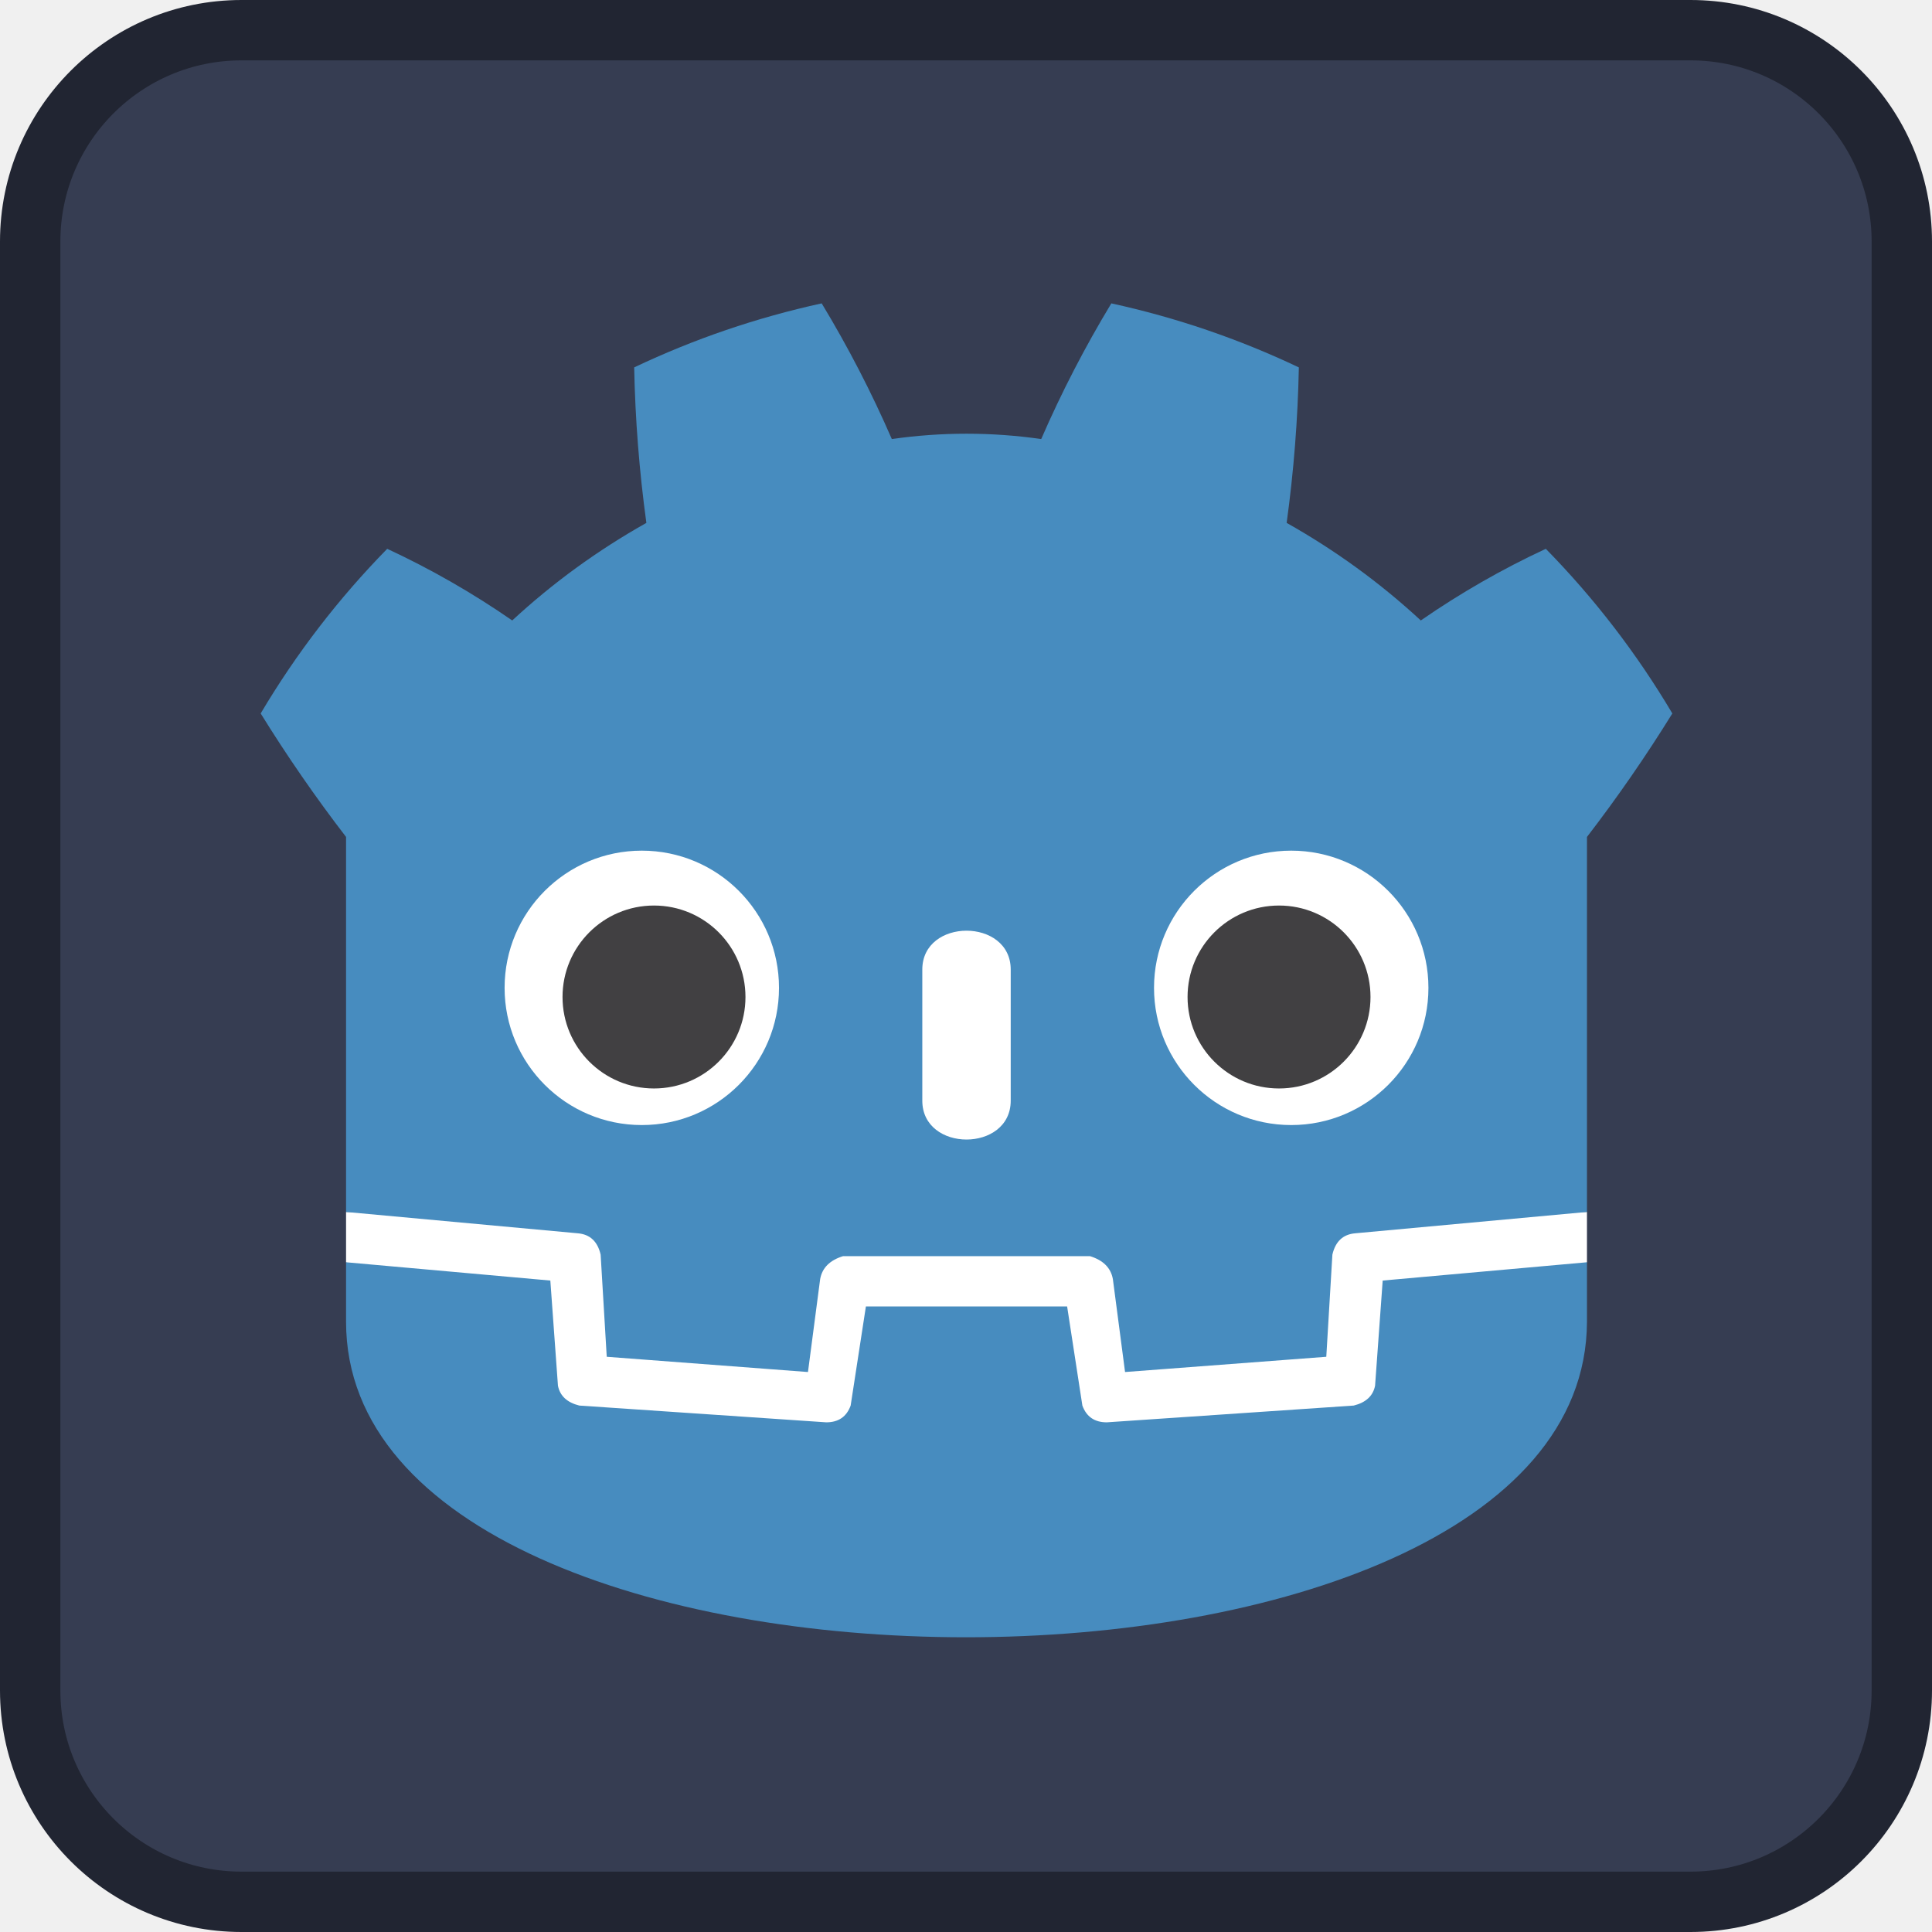
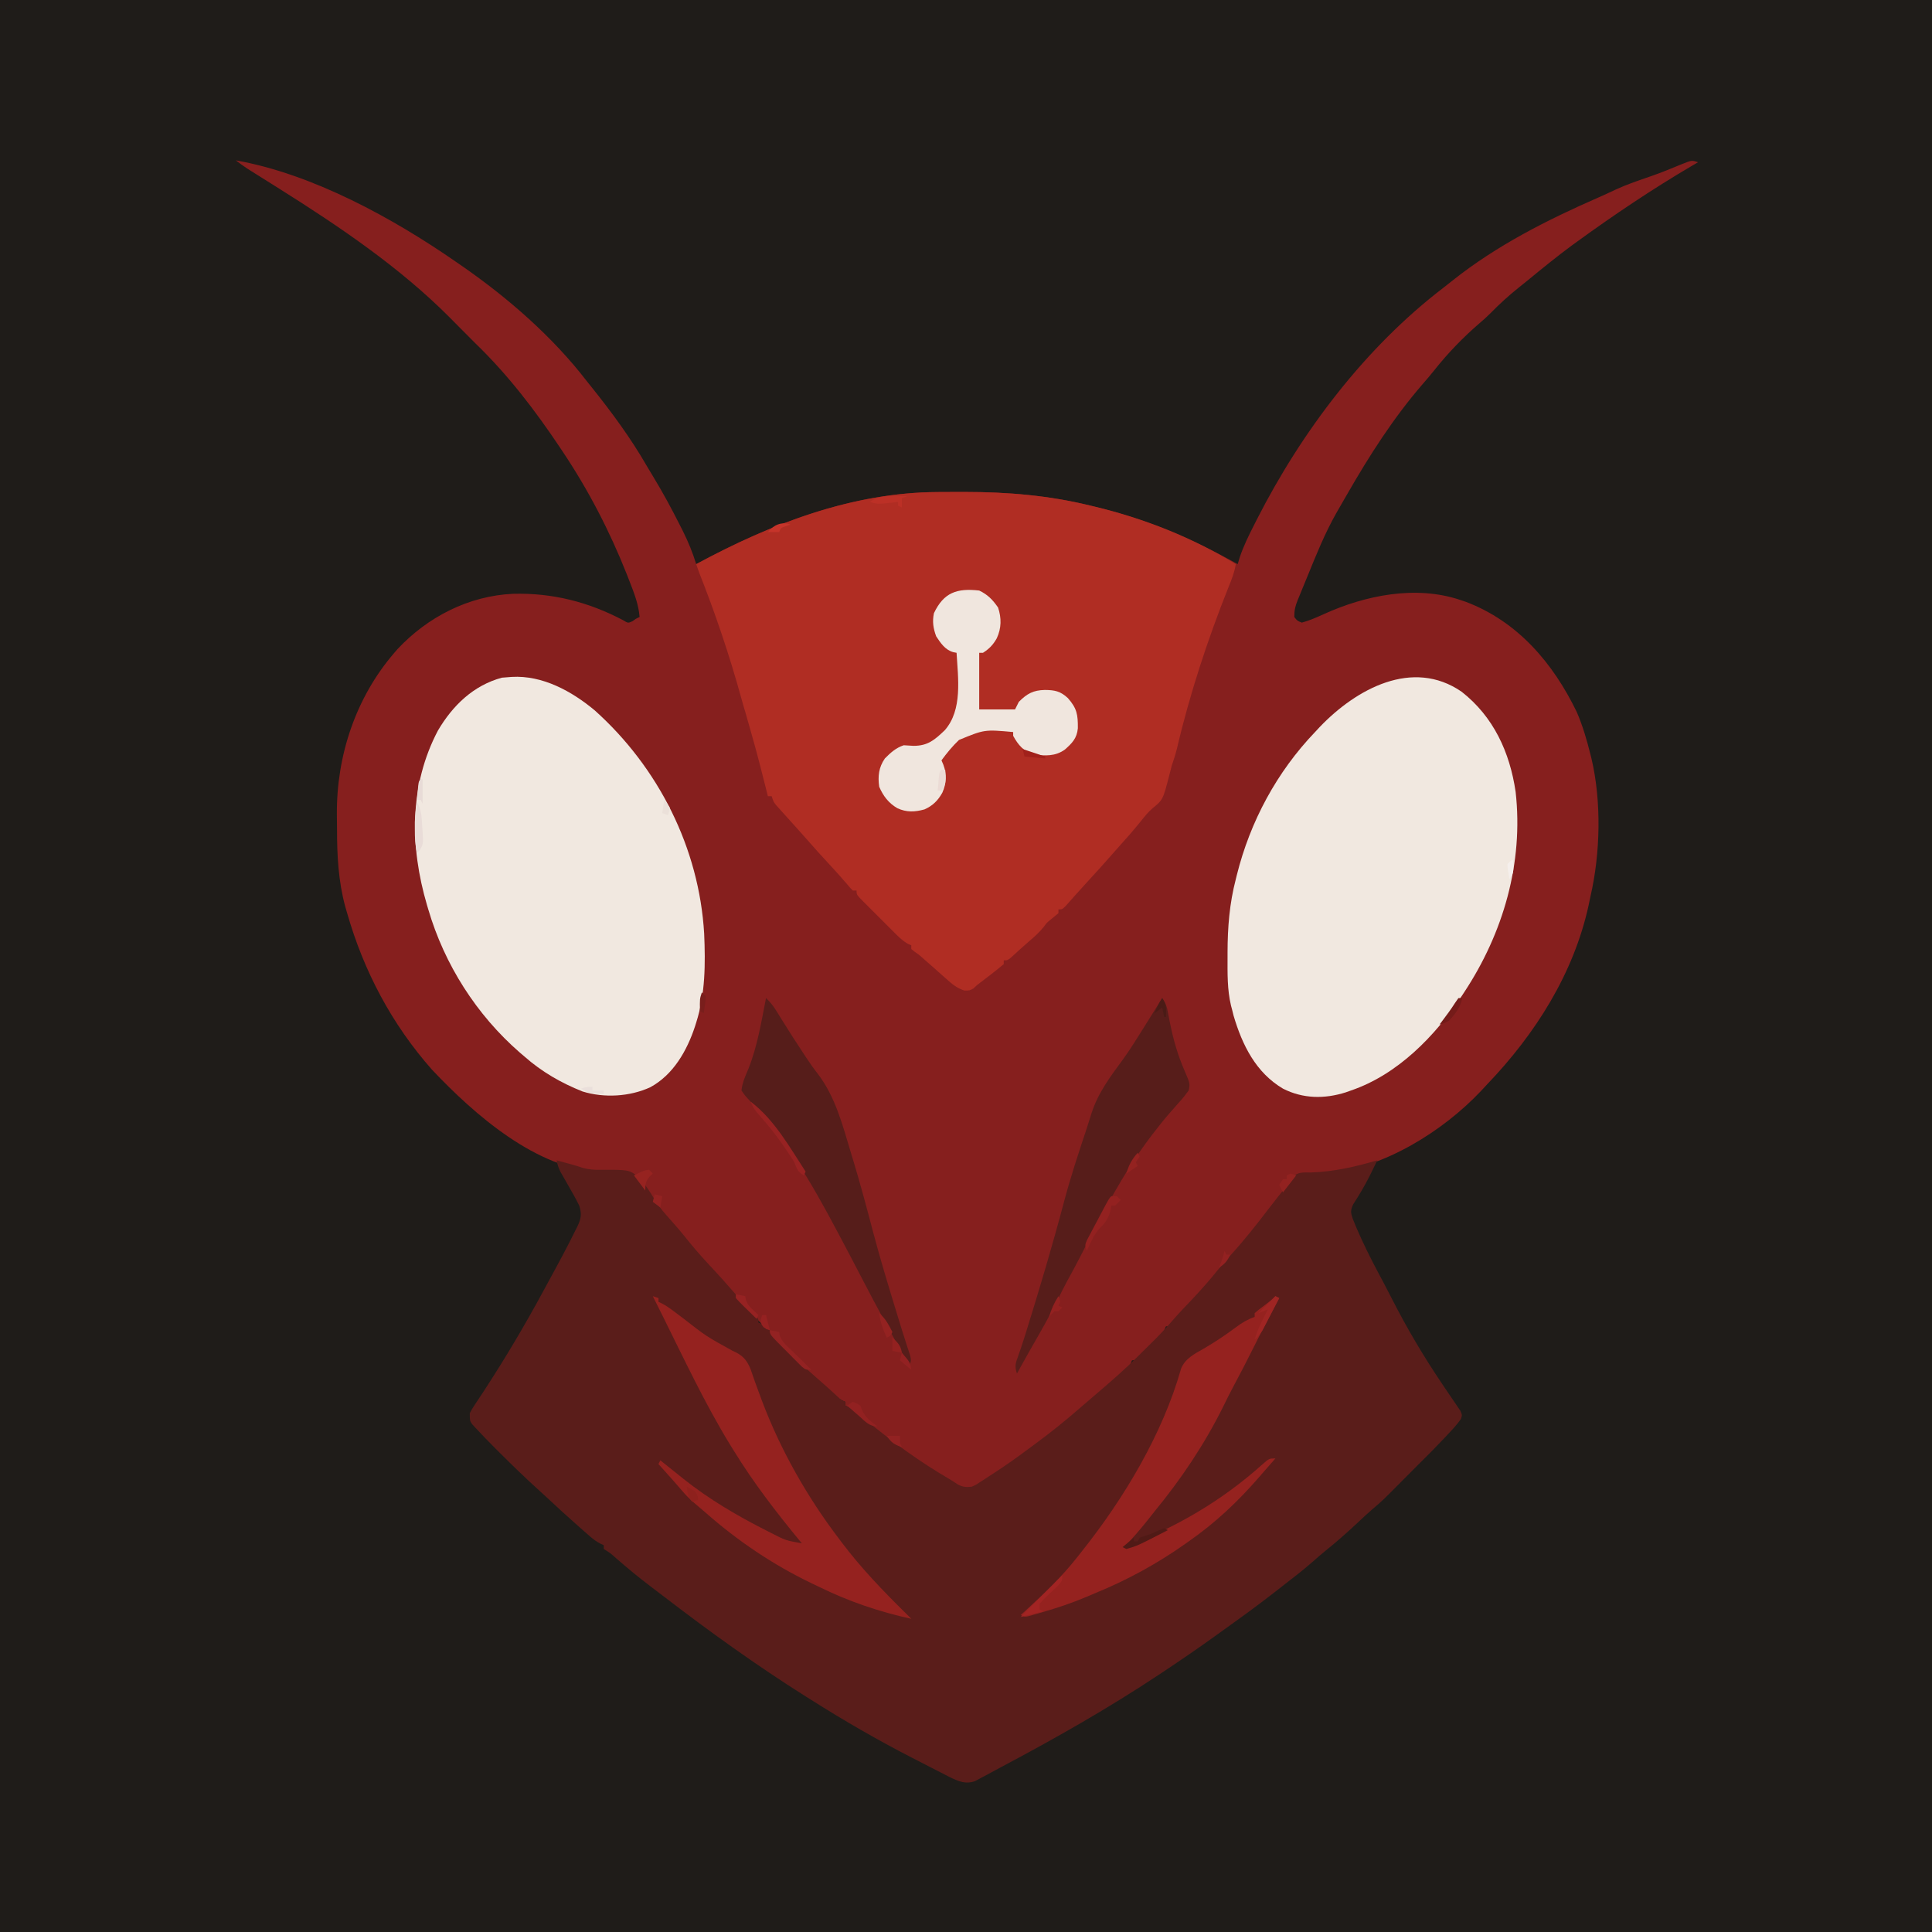
- <svg xmlns="http://www.w3.org/2000/svg" width="128" height="128">
-   <rect width="124" height="124" x="2" y="2" fill="#363d52" stroke="#212532" stroke-width="4" rx="14" />
-   <g fill="#fff" transform="translate(12.322 12.322)scale(.101)">
-     <path d="M105 673v33q407 354 814 0v-33z" />
-     <path fill="#478cbf" d="m105 673 152 14q12 1 15 14l4 67 132 10 8-61q2-11 15-15h162q13 4 15 15l8 61 132-10 4-67q3-13 15-14l152-14V427q30-39 56-81-35-59-83-108-43 20-82 47-40-37-88-64 7-51 8-102-59-28-123-42-26 43-46 89-49-7-98 0-20-46-46-89-64 14-123 42 1 51 8 102-48 27-88 64-39-27-82-47-48 49-83 108 26 42 56 81zm0 33v39c0 276 813 276 814 0v-39l-134 12-5 69q-2 10-14 13l-162 11q-12 0-16-11l-10-65H446l-10 65q-4 11-16 11l-162-11q-12-3-14-13l-5-69z" />
-     <path d="M483 600c0 34 58 34 58 0v-86c0-34-58-34-58 0z" />
-     <circle cx="725" cy="526" r="90" />
-     <circle cx="299" cy="526" r="90" />
-   </g>
-   <g fill="#414042" transform="translate(12.322 12.322)scale(.101)">
-     <circle cx="307" cy="532" r="60" />
-     <circle cx="717" cy="532" r="60" />
-   </g>
+ <svg xmlns="http://www.w3.org/2000/svg" version="1.1" width="1024" height="1024">
+   <path d="M0 0 C337.92 0 675.84 0 1024 0 C1024 337.92 1024 675.84 1024 1024 C686.08 1024 348.16 1024 0 1024 C0 686.08 0 348.16 0 0 Z " fill="#1F1C19" transform="translate(0,0)" />
+   <path d="M0 0 C40.703 7.199 83.475 30.715 117 54 C118.084 54.746 119.168 55.493 120.285 56.262 C144.497 73.117 167.973 93.572 186 117 C186.839 118.051 187.68 119.1 188.523 120.148 C199.239 133.521 209.359 147.251 217.905 162.118 C219.029 164.05 220.186 165.96 221.352 167.867 C226.427 176.224 231.038 184.767 235.438 193.5 C236.2 195.004 236.2 195.004 236.978 196.539 C239.823 202.264 242.136 207.883 244 214 C244.587 213.684 245.174 213.367 245.778 213.041 C284.648 192.178 327.167 176.029 371.871 175.797 C372.783 175.79 373.695 175.783 374.635 175.776 C377.569 175.758 380.503 175.752 383.438 175.75 C384.441 175.749 385.444 175.748 386.478 175.747 C409.103 175.762 430.977 177.594 453 183 C453.767 183.183 454.534 183.366 455.324 183.554 C482.056 189.976 507.028 200.593 531 214 C531.57 212.128 531.57 212.128 532.152 210.219 C534.103 204.381 536.784 198.981 539.562 193.5 C540.361 191.917 540.361 191.917 541.176 190.302 C564.923 143.696 598.562 99.162 640.303 67.307 C641.92 66.062 643.513 64.788 645.105 63.512 C668.176 45.178 694.986 31.568 721.891 19.809 C725.143 18.387 728.355 16.896 731.562 15.375 C737.545 12.633 743.755 10.562 749.969 8.414 C755.487 6.499 760.882 4.297 766.273 2.055 C771.673 -0.109 771.673 -0.109 775 1 C773.304 1.986 773.304 1.986 771.574 2.992 C750.716 15.249 730.577 28.789 711 43 C709.966 43.75 708.932 44.5 707.867 45.273 C699.993 51.09 692.424 57.273 684.858 63.482 C683.198 64.838 681.529 66.181 679.852 67.516 C674.611 71.714 669.783 76.089 665.098 80.898 C663.213 82.787 661.284 84.526 659.25 86.25 C650.477 93.815 642.413 102.134 635.227 111.215 C633.248 113.69 631.202 116.09 629.121 118.48 C613.615 136.375 600.756 156.503 589 177 C588.398 178.04 588.398 178.04 587.784 179.1 C586.599 181.146 585.423 183.197 584.25 185.25 C583.739 186.133 583.739 186.133 583.219 187.033 C577.191 197.689 572.598 209.11 567.993 220.433 C567.112 222.594 566.22 224.751 565.328 226.908 C564.762 228.294 564.197 229.68 563.633 231.066 C563.367 231.705 563.102 232.343 562.828 233.001 C561.503 236.294 561 238.375 561 242 C562.538 244.029 562.538 244.029 565 245 C569.03 243.917 572.762 242.263 576.555 240.538 C598.579 230.522 625.373 225.038 649 233 C650.464 233.493 650.464 233.493 651.957 233.996 C679.467 244.416 698.167 266.486 710.688 292.312 C713.868 299.649 716.08 307.25 718 315 C718.252 316.003 718.252 316.003 718.509 317.025 C723.871 339.674 723.243 367.404 718 390 C717.668 391.599 717.336 393.198 717.004 394.797 C709.091 431.037 688.749 463.049 663.352 489.581 C662.167 490.825 661.001 492.089 659.84 493.355 C639.626 514.738 608.651 533.865 579 537 C577.615 537.016 576.229 537.015 574.844 537 C574.131 537.001 573.418 537.003 572.684 537.004 C571.227 537.001 569.771 536.967 568.316 536.902 C564.775 536.96 562.765 537.272 560.145 539.765 C558.315 542.112 556.652 544.525 555 547 C553.904 548.45 552.796 549.892 551.676 551.324 C551.128 552.035 550.581 552.747 550.017 553.479 C543.728 561.626 537.251 569.547 530.481 577.297 C528.421 579.666 526.387 582.056 524.351 584.445 C518.999 590.722 513.551 596.898 508 603 C506.394 604.769 504.79 606.54 503.188 608.312 C502.126 609.482 502.126 609.482 501.043 610.676 C499.589 612.33 498.201 614.044 496.863 615.793 C496.248 616.521 495.634 617.25 495 618 C494.34 618 493.68 618 493 618 C492.736 618.589 492.471 619.178 492.199 619.784 C490.956 622.081 489.65 623.608 487.812 625.453 C487.196 626.072 486.58 626.691 485.945 627.328 C485.303 627.962 484.661 628.597 484 629.25 C483.358 629.9 482.716 630.549 482.055 631.219 C481.439 631.832 480.822 632.446 480.188 633.078 C479.343 633.92 479.343 633.92 478.48 634.778 C477 636 477 636 475 636 C474.763 636.574 474.526 637.147 474.281 637.738 C472.721 640.493 470.89 642.112 468.5 644.188 C467.602 644.975 466.703 645.763 465.777 646.574 C464.861 647.375 463.944 648.175 463 649 C461.352 650.498 459.707 651.998 458.062 653.5 C453.739 657.391 449.293 661.101 444.77 664.758 C442.965 666.219 441.17 667.692 439.387 669.18 C426.928 679.553 413.698 688.854 400.079 697.636 C398.675 698.557 397.293 699.512 395.933 700.497 C392.539 702.865 390.699 703.981 386.477 704.094 C382.286 702.775 379.018 700.916 375.375 698.5 C374.331 697.826 374.331 697.826 373.266 697.139 C371.167 695.775 369.081 694.391 367 693 C366.112 692.41 366.112 692.41 365.207 691.809 C352.986 683.65 341.539 674.53 330.204 665.202 C329.555 664.67 328.907 664.138 328.238 663.59 C327.661 663.114 327.084 662.638 326.49 662.148 C324.985 660.913 324.985 660.913 323 660 C323 659.34 323 658.68 323 658 C322.405 657.728 321.811 657.455 321.198 657.175 C319.056 656.03 317.58 654.874 315.828 653.207 C314.962 652.391 314.962 652.391 314.078 651.559 C313.475 650.983 312.872 650.406 312.25 649.812 C310.985 648.619 309.72 647.426 308.453 646.234 C307.85 645.667 307.248 645.099 306.627 644.514 C304.795 642.809 302.913 641.176 301 639.562 C297.077 636.177 293.42 632.53 289.75 628.875 C289.147 628.276 288.543 627.678 287.922 627.061 C284.722 623.85 281.782 620.587 279 617 C277.357 615.31 275.685 613.648 274 612 C269.078 607.171 264.285 602.307 259.793 597.074 C257.834 594.808 255.827 592.592 253.812 590.375 C245.695 581.372 237.852 572.132 230.219 562.715 C228.652 560.798 227.067 558.895 225.469 557.004 C225.042 556.498 224.615 555.992 224.176 555.471 C222.888 553.953 221.587 552.447 220.285 550.941 C218 548 218 548 216.621 545.09 C215.033 541.796 213.998 540.15 211 538 C205.355 536.655 199.526 536.593 193.75 536.336 C159.323 534.758 126.401 505.685 104 482 C82.685 457.879 67.845 429.853 59 399 C58.661 397.835 58.322 396.669 57.973 395.469 C54.324 381.965 53.627 368.358 53.629 354.45 C53.625 351.833 53.589 349.217 53.551 346.6 C53.344 315.476 63.556 284.694 84 261 C84.558 260.353 85.116 259.706 85.691 259.039 C101.687 241.961 123.404 230.821 146.855 229.727 C167.727 229.165 186.862 234.014 205.332 243.758 C207.893 245.322 207.893 245.322 210.25 244.25 C210.827 243.838 211.405 243.425 212 243 C212.66 242.67 213.32 242.34 214 242 C213.441 235.22 211.085 229.304 208.625 223 C208.179 221.854 207.734 220.709 207.275 219.529 C198.195 196.566 186.767 174.517 173 154 C172.431 153.146 172.431 153.146 171.851 152.275 C158.635 132.49 144.153 113.55 127 97 C124.231 94.244 121.478 91.473 118.73 88.695 C117.55 87.505 116.369 86.315 115.188 85.125 C114.32 84.245 114.32 84.245 113.436 83.348 C86.901 56.666 54.747 34.961 23 15 C22.151 14.466 21.302 13.931 20.428 13.381 C17.143 11.314 13.857 9.248 10.568 7.188 C9.774 6.687 8.979 6.187 8.16 5.672 C7.455 5.229 6.75 4.787 6.024 4.331 C3.949 2.966 1.971 1.51 0 0 Z " fill="#861F1E" transform="translate(125,85)" />
+   <path d="M0 0 C1.688 0.458 3.375 0.916 5.062 1.375 C6.002 1.63 6.942 1.885 7.91 2.148 C10.019 2.73 12.109 3.383 14.176 4.098 C17.499 4.882 19.898 5.08 23.258 5.035 C38.142 4.959 38.142 4.959 43.141 8.529 C46.96 12.468 49.75 17.066 52.566 21.749 C54.798 25.252 57.487 28.285 60.25 31.375 C61.246 32.515 62.241 33.657 63.234 34.801 C63.704 35.34 64.174 35.88 64.658 36.436 C66.659 38.768 68.577 41.166 70.5 43.562 C74.849 48.924 79.508 53.956 84.215 59 C86.969 61.954 89.637 64.975 92.281 68.027 C94.396 70.454 96.539 72.854 98.688 75.25 C99.413 76.06 100.139 76.869 100.887 77.703 C102.299 79.239 103.762 80.729 105.27 82.172 C107 84 107 84 107 86 C107.99 86.33 108.98 86.66 110 87 C110 87.66 110 88.32 110 89 C110.99 89.33 111.98 89.66 113 90 C114.367 91.391 114.367 91.391 115.875 93.25 C122.899 101.526 130.744 109.282 139.02 116.305 C142.383 119.184 145.629 122.194 148.898 125.18 C150.867 127.037 150.867 127.037 153 128 C153 128.66 153 129.32 153 130 C153.89 130.416 153.89 130.416 154.799 130.841 C156.859 131.926 158.448 133.052 160.223 134.547 C160.834 135.055 161.444 135.563 162.074 136.086 C162.73 136.635 163.386 137.184 164.062 137.75 C178.076 149.271 192.534 159.818 208.226 168.947 C209.746 169.849 211.225 170.819 212.695 171.801 C215.444 173.231 216.93 173.259 220 173 C222.191 172.063 222.191 172.063 224.258 170.656 C225.042 170.156 225.827 169.656 226.635 169.141 C227.868 168.329 227.868 168.329 229.125 167.5 C229.978 166.948 230.831 166.397 231.71 165.828 C237.965 161.755 244.046 157.503 250 153 C251.241 152.087 252.484 151.176 253.727 150.266 C262.22 144.016 270.335 137.462 278.265 130.513 C280.644 128.438 283.048 126.393 285.451 124.346 C293.525 117.464 301.522 110.534 309 103 C310.028 101.982 311.056 100.965 312.086 99.949 C313.182 98.862 314.279 97.775 315.375 96.688 C315.914 96.157 316.453 95.627 317.008 95.08 C320.579 91.531 323.922 87.841 327.214 84.033 C330.174 80.663 333.283 77.436 336.375 74.188 C341.478 68.789 346.33 63.318 350.961 57.508 C353.062 54.924 355.256 52.46 357.5 50 C364.53 42.264 370.982 34.087 377.324 25.786 C380.591 21.514 383.929 17.305 387.309 13.121 C389.048 11.062 389.048 11.062 390.238 8.758 C392.977 6.025 396.092 6.451 399.75 6.438 C411.899 6.061 423.346 3.416 435 0 C433.985 2.086 432.964 4.169 431.938 6.25 C431.627 6.88 431.317 7.511 430.998 8.16 C428.367 13.433 425.378 18.422 422.188 23.379 C420.718 26.624 420.867 27.65 422 31 C423.06 33.75 424.228 36.438 425.438 39.125 C425.792 39.916 426.146 40.706 426.511 41.521 C430.218 49.671 434.4 57.544 438.636 65.428 C440.069 68.13 441.462 70.849 442.848 73.574 C450.752 89.081 459.488 103.858 469.227 118.285 C470.278 119.855 470.278 119.855 471.35 121.457 C472.72 123.494 474.104 125.522 475.503 127.539 C476.12 128.456 476.736 129.372 477.371 130.316 C477.927 131.125 478.483 131.934 479.056 132.768 C480 135 480 135 479.321 137.11 C477.278 140.033 474.879 142.601 472.438 145.188 C471.902 145.76 471.367 146.333 470.816 146.924 C466.315 151.721 461.692 156.389 457 161 C454.233 163.758 451.478 166.527 448.73 169.305 C437.717 180.418 437.717 180.418 432.176 185.105 C429.733 187.232 427.378 189.439 425.018 191.656 C419.316 197.012 413.541 202.138 407.434 207.031 C405.295 208.761 403.235 210.54 401.188 212.375 C395.916 217.033 390.337 221.307 384.782 225.617 C383.131 226.898 381.485 228.185 379.84 229.473 C371.564 235.907 363.097 242.062 354.571 248.159 C352.67 249.52 350.772 250.886 348.876 252.255 C340.061 258.606 331.107 264.73 322.062 270.75 C321.346 271.228 320.629 271.705 319.89 272.197 C292.776 290.237 264.579 306.238 235.818 321.5 C233.356 322.81 230.906 324.138 228.457 325.473 C227.222 326.129 225.986 326.784 224.75 327.438 C223.257 328.24 223.257 328.24 221.734 329.059 C216.802 330.757 213.227 329.204 208.707 327.066 C207.071 326.241 205.44 325.405 203.812 324.562 C202.93 324.112 202.048 323.662 201.139 323.198 C198.422 321.807 195.711 320.404 193 319 C191.46 318.213 189.919 317.427 188.379 316.641 C170.151 307.262 152.318 296.967 135 286 C134.114 285.446 133.229 284.891 132.316 284.32 C106.073 267.789 80.911 249.67 56.325 230.782 C54.314 229.241 52.296 227.709 50.273 226.184 C43.81 221.294 37.591 216.178 31.49 210.845 C28.448 208.134 28.448 208.134 25 206 C25 205.34 25 204.68 25 204 C24.406 203.724 23.813 203.448 23.201 203.164 C21.117 202.062 19.555 200.927 17.785 199.383 C17.188 198.865 16.591 198.346 15.976 197.812 C15.345 197.255 14.713 196.699 14.062 196.125 C13.069 195.256 13.069 195.256 12.055 194.369 C6.131 189.165 0.33 183.834 -5.434 178.453 C-6.956 177.041 -8.491 175.643 -10.031 174.25 C-16.821 168.091 -23.382 161.722 -29.875 155.25 C-30.672 154.458 -31.469 153.666 -32.29 152.849 C-35.946 149.184 -39.563 145.481 -43.07 141.672 C-43.638 141.059 -44.205 140.447 -44.79 139.815 C-46 138 -46 138 -46 134 C-44.708 131.577 -44.708 131.577 -42.926 128.914 C-41.964 127.457 -41.964 127.457 -40.983 125.97 C-40.329 124.99 -39.674 124.01 -39 123 C-37.865 121.24 -36.733 119.477 -35.605 117.711 C-35.048 116.842 -34.49 115.972 -33.916 115.077 C-22.996 98.006 -13.03 80.589 -3.463 62.726 C-2.197 60.366 -0.922 58.012 0.359 55.66 C2.279 52.127 4.154 48.572 6 45 C6.507 44.02 6.507 44.02 7.025 43.02 C8.057 41.002 9.064 38.972 10.062 36.938 C10.53 36.026 10.53 36.026 11.007 35.095 C13.014 30.903 13.42 28.421 12 24 C10.314 20.537 8.426 17.208 6.5 13.875 C5.485 12.104 4.475 10.331 3.469 8.555 C3.02 7.776 2.57 6.997 2.107 6.195 C1.059 4.118 0.458 2.272 0 0 Z " fill="#5A1D1A" transform="translate(295,615)" />
+   <path d="M0 0 C0.912 -0.007 1.824 -0.014 2.764 -0.021 C5.698 -0.038 8.632 -0.045 11.566 -0.047 C12.57 -0.048 13.573 -0.049 14.607 -0.05 C37.232 -0.035 59.106 1.797 81.129 7.203 C81.896 7.386 82.663 7.569 83.453 7.757 C109.738 14.072 135.056 24.026 158.129 38.203 C157.453 42.493 155.959 46.276 154.316 50.266 C143.292 77.866 133.676 107.104 126.918 136.031 C126.14 139.159 125.148 142.147 124.129 145.203 C123.772 146.554 123.425 147.907 123.086 149.262 C119.536 163.094 119.536 163.094 114.074 167.551 C111.618 169.637 109.76 171.996 107.754 174.516 C104.054 179.109 100.208 183.519 96.238 187.879 C94.383 189.924 92.561 191.991 90.754 194.078 C87.371 197.961 83.898 201.759 80.407 205.543 C78.005 208.149 75.62 210.766 73.27 213.418 C72.815 213.928 72.36 214.438 71.892 214.964 C70.633 216.379 69.379 217.799 68.125 219.219 C66.129 221.203 66.129 221.203 64.129 221.203 C64.129 221.863 64.129 222.523 64.129 223.203 C62.664 224.435 61.195 225.662 59.699 226.855 C57.96 228.261 57.96 228.261 56.254 230.578 C53.867 233.527 51.241 235.835 48.359 238.289 C45.177 241.02 42.1 243.864 39.012 246.699 C37.129 248.203 37.129 248.203 35.129 248.203 C35.129 248.863 35.129 249.523 35.129 250.203 C32.915 252.095 30.693 253.88 28.379 255.641 C27.745 256.131 27.11 256.622 26.457 257.127 C25.227 258.077 23.99 259.019 22.748 259.953 C21.008 261.26 21.008 261.26 19.051 263.113 C17.129 264.203 17.129 264.203 14.277 264.211 C10.344 262.952 7.755 260.803 4.754 258.078 C4.188 257.582 3.622 257.086 3.039 256.574 C1.393 255.127 -0.24 253.667 -1.871 252.203 C-3.39 250.868 -4.911 249.534 -6.434 248.203 C-7.012 247.688 -7.591 247.172 -8.188 246.641 C-9.913 245.122 -9.913 245.122 -12.086 243.641 C-12.675 243.166 -13.264 242.692 -13.871 242.203 C-13.871 241.543 -13.871 240.883 -13.871 240.203 C-14.68 239.881 -14.68 239.881 -15.505 239.553 C-18.722 237.718 -21.142 235.217 -23.73 232.609 C-24.28 232.062 -24.829 231.515 -25.395 230.951 C-26.55 229.797 -27.703 228.64 -28.854 227.481 C-30.622 225.702 -32.4 223.935 -34.18 222.168 C-35.301 221.045 -36.423 219.921 -37.543 218.797 C-38.077 218.267 -38.612 217.736 -39.162 217.19 C-42.871 213.433 -42.871 213.433 -42.871 211.203 C-43.531 211.203 -44.191 211.203 -44.871 211.203 C-46.176 209.91 -46.176 209.91 -47.746 208.016 C-51.027 204.151 -54.419 200.415 -57.871 196.703 C-61.7 192.575 -65.48 188.418 -69.164 184.16 C-71.207 181.818 -73.288 179.51 -75.371 177.203 C-76.5 175.948 -76.5 175.948 -77.652 174.668 C-79.087 173.074 -80.524 171.483 -81.965 169.895 C-82.594 169.192 -83.223 168.489 -83.871 167.766 C-84.428 167.148 -84.985 166.531 -85.559 165.895 C-86.871 164.203 -86.871 164.203 -87.871 161.203 C-88.531 161.203 -89.191 161.203 -89.871 161.203 C-90.087 160.353 -90.303 159.503 -90.526 158.627 C-95.789 137.816 -95.789 137.816 -101.68 117.176 C-102.547 114.319 -103.364 111.453 -104.156 108.574 C-110.298 86.334 -117.695 64.449 -126.182 42.995 C-126.79 41.414 -127.335 39.81 -127.871 38.203 C-88.421 16.932 -45.454 0.236 0 0 Z " fill="#B02D23" transform="translate(496.8711,260.7969)" />
+   <path d="M0 0 C16.94 13.265 25.547 32.092 28.625 53.062 C32.861 90.779 22.105 127.88 1.312 159.375 C0.925 159.965 0.537 160.554 0.138 161.162 C-14.121 182.579 -33.878 202.922 -58.688 211.375 C-60.022 211.851 -60.022 211.851 -61.383 212.336 C-72.623 215.908 -84.097 215.78 -94.688 210.375 C-109.08 201.874 -116.281 187.213 -120.863 171.703 C-121.135 170.605 -121.407 169.507 -121.688 168.375 C-121.952 167.389 -121.952 167.389 -122.223 166.384 C-124.247 157.907 -124.083 149.287 -124.062 140.625 C-124.062 139.804 -124.062 138.982 -124.062 138.136 C-124.028 124.851 -123.044 112.279 -119.688 99.375 C-119.506 98.635 -119.324 97.895 -119.136 97.133 C-112.07 68.786 -97.896 42.443 -77.688 21.375 C-76.847 20.471 -76.007 19.568 -75.141 18.637 C-55.893 -1.474 -25.999 -17.888 0 0 Z " fill="#F1E8E0" transform="translate(774.6875,366.625)" />
+   <path d="M0 0 C16.335 -0.945 31.818 7.586 44 17.75 C77.692 47.958 99.319 90.596 101.985 136.106 C102.661 152.001 102.635 167.934 97.758 183.223 C97.544 183.901 97.329 184.578 97.108 185.277 C92.885 198.09 85.634 210.884 73.395 217.5 C62.543 222.49 48.969 223.277 37.508 219.723 C26.176 215.215 15.905 209.307 6.758 201.223 C5.951 200.536 5.144 199.849 4.312 199.141 C-18.673 179.145 -35.669 152.473 -44.242 123.223 C-44.47 122.46 -44.698 121.697 -44.932 120.912 C-54.034 89.959 -54.387 57.4 -39.117 28.406 C-31.307 15.145 -20.321 4.494 -5.242 0.41 C-3.493 0.301 -1.744 0.173 0 0 Z " fill="#F1E8E0" transform="translate(271.2422,358.7773)" />
+   <path d="M0 0 C0.99 0.495 0.99 0.495 2 1 C1.739 1.492 1.478 1.984 1.209 2.49 C-3.299 10.993 -7.793 19.499 -12.062 28.125 C-15.196 34.456 -18.464 40.707 -21.794 46.937 C-23.864 50.818 -25.849 54.72 -27.75 58.688 C-37.597 78.49 -49.958 96.949 -64 114 C-65.335 115.687 -66.668 117.374 -68 119.062 C-71.833 123.861 -75.871 128.454 -80 133 C-53.022 122.767 -28.6 108.602 -7.071 89.301 C-3.318 86 -3.318 86 0 86 C-2.333 88.667 -4.667 91.333 -7 94 C-7.51 94.592 -8.021 95.184 -8.547 95.794 C-19.815 108.805 -31.864 120.173 -46 130 C-46.606 130.43 -47.213 130.859 -47.837 131.302 C-62.566 141.714 -78.44 150.411 -95.134 157.232 C-96.96 157.983 -98.773 158.765 -100.586 159.547 C-108.039 162.683 -115.551 165.184 -123.312 167.438 C-124.239 167.709 -125.165 167.98 -126.12 168.26 C-126.984 168.503 -127.848 168.746 -128.738 168.996 C-129.512 169.215 -130.286 169.433 -131.083 169.658 C-133 170 -133 170 -135 169 C-133.749 167.857 -133.749 167.857 -132.473 166.691 C-122.795 157.826 -113.43 149.006 -105.301 138.656 C-104.382 137.486 -103.458 136.32 -102.531 135.156 C-80.279 107.181 -59.751 72.979 -49.984 38.348 C-47.734 32.981 -42.977 30.634 -38.125 27.875 C-32.038 24.335 -26.291 20.497 -20.657 16.275 C-17.552 13.978 -14.663 12.246 -11 11 C-11 10.34 -11 9.68 -11 9 C-9.102 7.344 -9.102 7.344 -6.625 5.5 C-4.271 3.736 -2.081 2.081 0 0 Z " fill="#95221F" transform="translate(676,687)" />
+   <path d="M0 0 C0.99 0.33 1.98 0.66 3 1 C3 1.66 3 2.32 3 3 C3.576 3.269 4.153 3.539 4.747 3.816 C7.042 5.022 8.988 6.378 11.055 7.941 C11.828 8.521 12.601 9.1 13.397 9.698 C14.215 10.313 15.032 10.928 15.875 11.562 C28.391 21.322 28.391 21.322 42.215 28.916 C47.368 31.208 49.601 33.347 51.793 38.594 C52.617 40.887 53.414 43.19 54.188 45.5 C55.115 48.042 56.049 50.579 56.996 53.113 C57.358 54.09 57.358 54.09 57.727 55.087 C67.563 81.371 81.995 106.754 99 129 C99.641 129.85 99.641 129.85 100.294 130.718 C110.458 144.188 122.001 156.17 134 168 C135.001 168.999 136.002 169.998 137 171 C120.101 167.32 103.513 161.677 88 154 C86.231 153.161 86.231 153.161 84.426 152.305 C63.677 142.344 44.879 129.656 27.651 114.444 C25.885 112.9 24.094 111.388 22.301 109.875 C19.876 107.8 17.677 105.703 15.625 103.25 C12.82 99.953 9.963 96.714 7.062 93.5 C6.29 92.644 5.518 91.788 4.723 90.906 C3.87 89.963 3.87 89.963 3 89 C3.495 88.01 3.495 88.01 4 87 C4.617 87.496 5.235 87.993 5.871 88.504 C7.657 89.936 9.445 91.366 11.234 92.793 C12.875 94.102 14.512 95.415 16.141 96.738 C29.768 107.635 44.833 116.457 60.375 124.312 C61.338 124.801 61.338 124.801 62.32 125.299 C70.323 129.44 70.323 129.44 79 131 C78.478 130.368 77.956 129.737 77.418 129.086 C64.987 113.977 53.265 98.694 43 82 C41.981 80.364 41.981 80.364 40.941 78.695 C27.563 56.812 16.571 33.334 5.181 10.378 C3.461 6.915 1.731 3.458 0 0 Z " fill="#95221F" transform="translate(346,687)" />
+   <path d="M0 0 C1.945 2.917 2.423 4.348 3.043 7.691 C3.226 8.628 3.41 9.565 3.599 10.53 C3.793 11.531 3.987 12.531 4.188 13.562 C5.942 22.211 8.261 30.225 11.764 38.326 C14.777 45.365 14.777 45.365 14 49 C12.4 51.244 10.846 53.17 9 55.188 C7.977 56.352 6.955 57.517 5.934 58.684 C5.177 59.536 5.177 59.536 4.406 60.406 C1.108 64.146 -1.975 68.037 -5 72 C-5.619 72.809 -5.619 72.809 -6.25 73.634 C-20.903 92.997 -32.115 114.877 -43.133 136.441 C-45.565 141.198 -48.111 145.885 -50.683 150.568 C-52.229 153.423 -53.658 156.323 -55.062 159.25 C-59.803 168.827 -65.184 178.05 -70.481 187.327 C-72.683 191.202 -74.846 195.098 -77 199 C-78.034 195.845 -77.977 194.134 -76.812 191.043 C-75.509 187.418 -74.277 183.789 -73.125 180.113 C-72.785 179.029 -72.445 177.945 -72.095 176.828 C-64.946 153.872 -58.091 130.807 -51.938 107.562 C-48.503 94.672 -44.325 82.009 -40.107 69.358 C-39.21 66.636 -38.351 63.909 -37.516 61.168 C-34.004 50.155 -27.437 41.533 -20.66 32.298 C-16.855 27.031 -13.443 21.507 -10 16 C-9.556 15.292 -9.112 14.584 -8.654 13.854 C-5.76 9.242 -2.876 4.623 0 0 Z " fill="#571D1A" transform="translate(616,529)" />
+   <path d="M0 0 C2.273 2.129 3.931 4.276 5.566 6.922 C6.047 7.692 6.527 8.463 7.022 9.257 C7.53 10.08 8.039 10.902 8.562 11.75 C12.342 17.802 16.156 23.82 20.125 29.75 C20.529 30.363 20.933 30.976 21.35 31.608 C23.306 34.558 25.304 37.424 27.492 40.207 C36.863 52.501 40.605 67.408 45 82 C45.489 83.597 45.489 83.597 45.988 85.227 C49.948 98.199 53.419 111.293 56.871 124.408 C60.577 138.375 64.759 152.187 69 166 C69.354 167.157 69.708 168.315 70.073 169.507 C72.144 176.271 72.144 176.271 74.301 183.008 C74.635 184.036 74.969 185.065 75.312 186.125 C75.659 187.179 76.006 188.234 76.363 189.32 C77 192 77 192 76 195 C67.202 179.328 58.595 163.59 50.353 147.617 C46.615 140.386 42.818 133.188 39 126 C38.499 125.055 37.997 124.11 37.48 123.136 C24.104 97.985 10.164 73.768 -9.762 53.18 C-11.188 51.625 -11.188 51.625 -13 49 C-12.596 44.835 -10.915 41.27 -9.312 37.438 C-4.537 25.46 -2.479 12.604 0 0 Z " fill="#561D1A" transform="translate(406,529)" />
+   <path d="M0 0 C4.507 2.135 7.174 4.918 10 9 C11.858 14.574 11.806 19.943 9.312 25.312 C7.42 28.686 5.306 30.912 2 33 C1.34 33 0.68 33 0 33 C0 42.9 0 52.8 0 63 C6.27 63 12.54 63 19 63 C19.66 61.68 20.32 60.36 21 59 C25.333 54.632 28.635 52.832 34.75 52.688 C40.031 52.738 43.006 53.306 47 57 C51.831 62.484 52.35 65.805 52.281 73.016 C51.779 78.341 49.246 80.902 45.375 84.312 C40.243 87.959 35.143 87.558 29 87 C23.636 85.339 20.643 81.864 18 77 C18 76.34 18 75.68 18 75 C2.812 73.62 2.812 73.62 -10.711 79.184 C-14.19 82.505 -17.16 86.125 -20 90 C-19.678 90.746 -19.355 91.493 -19.023 92.262 C-17.061 97.513 -17.342 102.137 -19.562 107.188 C-21.908 111.339 -24.626 114.05 -29 116 C-34.13 117.423 -38.48 117.608 -43.375 115.375 C-48.045 112.644 -50.865 108.925 -53 104 C-53.785 98.39 -53.262 93.735 -50 89 C-46.908 85.886 -44.196 83.399 -40 82 C-38.283 82.08 -36.566 82.186 -34.852 82.309 C-27.209 82.338 -23.584 79.121 -18.256 74.043 C-8.749 63.236 -11.215 46.441 -12 33 C-12.607 32.88 -13.214 32.76 -13.84 32.637 C-18.112 31.378 -20.448 27.838 -22.812 24.25 C-24.378 19.966 -24.916 16.499 -24 12 C-18.783 0.992 -11.769 -1.334 0 0 Z " fill="#F0E6DE" transform="translate(519,313)" />
+   <path d="M0 0 C0.99 0 1.98 0 3 0 C3.66 0.66 4.32 1.32 5 2 C3.625 3.5 3.625 3.5 2 5 C1.34 5 0.68 5 0 5 C-0.155 6.083 -0.155 6.083 -0.312 7.188 C-1.276 11.131 -2.845 13.961 -5.875 16.688 C-9.169 20.272 -10.958 24.614 -13 29 C-14 26 -14 26 -12.936 23.38 C-12.393 22.355 -11.849 21.33 -11.289 20.273 C-10.704 19.16 -10.119 18.046 -9.516 16.898 C-8.892 15.736 -8.268 14.573 -7.625 13.375 C-7.002 12.193 -6.379 11.011 -5.758 9.828 C-1.186 1.186 -1.186 1.186 0 0 Z " fill="#932120" transform="translate(589,634)" />
+   <path d="M0 0 C12.446 9.47 20.569 24.07 29 37 C28.67 37.66 28.34 38.32 28 39 C24.496 36.664 24.493 35.788 23 32 C21.468 29.422 19.771 26.964 18.062 24.5 C17.582 23.802 17.102 23.105 16.608 22.386 C12.85 17.014 8.795 11.974 4.442 7.074 C2.343 4.697 1.017 3.05 0 0 Z " fill="#972222" transform="translate(398,584)" />
+   <path d="M0 0 C0 3 0 3 -2.625 5.812 C-4.314 7.429 -6.024 9.023 -7.734 10.617 C-9.207 12.027 -10.609 13.51 -12 15 C-12 15.99 -12 16.98 -12 18 C-11.34 18.33 -10.68 18.66 -10 19 C-13.96 19.99 -17.92 20.98 -22 22 C-14.667 14.667 -7.333 7.333 0 0 Z " fill="#A12423" transform="translate(563,835)" />
+   <path d="M0 0 C2.488 4.434 2.553 8.508 2.812 13.5 C2.876 14.355 2.94 15.209 3.006 16.09 C3.354 22.382 3.354 22.382 1.512 25.594 C0.763 26.29 0.763 26.29 0 27 C-1.006 22.831 -1.134 18.907 -1.125 14.625 C-1.128 13.359 -1.13 12.093 -1.133 10.789 C-1.003 7.09 -0.593 3.646 0 0 Z " fill="#E9DCD8" transform="translate(221,425)" />
+   <path d="M0 0 C2.475 0.495 2.475 0.495 5 1 C5.057 1.548 5.113 2.096 5.172 2.66 C6.36 6.018 8.723 8.039 11.25 10.438 C11.728 10.902 12.206 11.367 12.699 11.846 C14.129 13.235 15.564 14.617 17 16 C18.674 17.659 20.338 19.329 22 21 C19 21 19 21 16.915 19.288 C16.135 18.504 15.355 17.721 14.551 16.914 C13.703 16.066 12.856 15.218 11.982 14.344 C11.101 13.447 10.22 12.549 9.312 11.625 C8.42 10.736 7.527 9.846 6.607 8.93 C0 2.267 0 2.267 0 0 Z " fill="#932222" transform="translate(408,705)" />
+   <path d="M0 0 C0.66 0.33 1.32 0.66 2 1 C0.405 4.109 -1.203 7.211 -2.812 10.312 C-3.264 11.194 -3.716 12.075 -4.182 12.982 C-4.844 14.254 -4.844 14.254 -5.52 15.551 C-6.124 16.721 -6.124 16.721 -6.741 17.915 C-7.969 19.949 -9.249 21.409 -11 23 C-9.354 17.315 -6.71 12.233 -4 7 C-5.65 7.66 -7.3 8.32 -9 9 C-6 6 -3 3 0 0 Z " fill="#9F2523" transform="translate(676,687)" />
+   <path d="M0 0 C-0.99 0.33 -1.98 0.66 -3 1 C-3 2.65 -3 4.3 -3 6 C-3.66 5.67 -4.32 5.34 -5 5 C-5 4.34 -5 3.68 -5 3 C-5.664 3.084 -6.328 3.168 -7.012 3.254 C-15.782 4.265 -15.782 4.265 -20 3 C-14.097 -0.935 -6.864 -0.124 0 0 Z " fill="#BC3026" transform="translate(481,263)" />
+   <path d="M0 0 C0.66 0.33 1.32 0.66 2 1 C-14.086 9.292 -14.086 9.292 -20 11 C-20.66 10.67 -21.32 10.34 -22 10 C-20.02 8.35 -18.04 6.7 -16 5 C-16 5.66 -16 6.32 -16 7 C-15.34 7 -14.68 7 -14 7 C-13.67 6.34 -13.34 5.68 -13 5 C-11.015 4.291 -9.011 3.633 -7 3 C-5.745 2.448 -4.495 1.886 -3.25 1.312 C-1.641 0.663 -1.641 0.663 0 0 Z " fill="#501A16" transform="translate(617,810)" />
+   <path d="M0 0 C1.875 0.688 1.875 0.688 4 2 C4.268 2.743 4.536 3.485 4.812 4.25 C6.542 8.255 9.611 10.363 13 13 C8.614 13 6.448 10.265 3.312 7.5 C2.706 6.975 2.099 6.451 1.475 5.91 C-0.023 4.613 -1.512 3.308 -3 2 C-2.01 1.34 -1.02 0.68 0 0 Z " fill="#922121" transform="translate(452,743)" />
+   <path d="M0 0 C0.66 0.66 1.32 1.32 2 2 C1.288 2.65 1.288 2.65 0.562 3.312 C-1.732 5.79 -2 7.667 -2 11 C-3.98 8.36 -5.96 5.72 -8 3 C-2.727 0.364 -2.727 0.364 0 0 Z " fill="#962320" transform="translate(344,620)" />
+   <path d="M0 0 C0.66 0 1.32 0 2 0 C1.077 4.899 -1.672 8.385 -5 12 C-7.875 13.5 -7.875 13.5 -10 14 C-9.613 13.492 -9.227 12.984 -8.828 12.461 C-6.36 9.199 -3.935 5.96 -1.75 2.5 C-1.173 1.675 -0.595 0.85 0 0 Z " fill="#741B19" transform="translate(773,529)" />
+   <path d="M0 0 C0.99 0.33 1.98 0.66 3 1 C0.69 3.97 -1.62 6.94 -4 10 C-4.66 8.68 -5.32 7.36 -6 6 C-5.34 5.01 -4.68 4.02 -4 3 C-3.34 3 -2.68 3 -2 3 C-2 2.34 -2 1.68 -2 1 C-1.34 0.67 -0.68 0.34 0 0 Z " fill="#922220" transform="translate(684,622)" />
+   <path d="M0 0 C0.66 0 1.32 0 2 0 C2.25 7.625 2.25 7.625 0 11 C-0.66 11 -1.32 11 -2 11 C-1.86 9.354 -1.713 7.708 -1.562 6.062 C-1.481 5.146 -1.4 4.229 -1.316 3.285 C-1 1 -1 1 0 0 Z " fill="#EBDBD5" transform="translate(499,408)" />
+   <path d="M0 0 C3.291 2.797 5.063 6.195 7 10 C6 12 6 12 4 13 C1.979 8.607 0.591 4.847 0 0 Z " fill="#942221" transform="translate(466,696)" />
+   <path d="M0 0 C2.475 0.495 2.475 0.495 5 1 C5.102 1.593 5.204 2.186 5.309 2.797 C6.114 5.362 7.116 6.427 9.062 8.25 C9.61 8.771 10.158 9.292 10.723 9.828 C11.144 10.215 11.566 10.602 12 11 C11.67 11.66 11.34 12.32 11 13 C9.161 11.214 7.328 9.422 5.5 7.625 C4.713 6.863 4.713 6.863 3.91 6.086 C2.568 4.762 1.28 3.384 0 2 C0 1.34 0 0.68 0 0 Z " fill="#962222" transform="translate(390,686)" />
+   <path d="M0 0 C0.33 0 0.66 0 1 0 C1 4.29 1 8.58 1 13 C0.67 12.34 0.34 11.68 0 11 C-0.66 11 -1.32 11 -2 11 C-1.86 9.354 -1.713 7.708 -1.562 6.062 C-1.481 5.146 -1.4 4.229 -1.316 3.285 C-1 1 -1 1 0 0 Z " fill="#E8DBD7" transform="translate(223,413)" />
+   <path d="M0 0 C0.33 0.99 0.66 1.98 1 3 C0.67 3.66 0.34 4.32 0 5 C0.66 5.33 1.32 5.66 2 6 C1.34 6.66 0.68 7.32 0 8 C-0.66 8 -1.32 8 -2 8 C-3.625 9.458 -3.625 9.458 -5 11 C-3.775 6.947 -2.301 3.556 0 0 Z " fill="#932120" transform="translate(561,687)" />
+   <path d="M0 0 C0.66 0.66 1.32 1.32 2 2 C1.977 4.164 1.977 4.164 1.625 6.625 C1.514 7.442 1.403 8.26 1.289 9.102 C1.194 9.728 1.098 10.355 1 11 C0.34 10.67 -0.32 10.34 -1 10 C-1.125 3.375 -1.125 3.375 0 0 Z " fill="#791E1C" transform="translate(372,526)" />
+   <path d="M0 0 C4 1.333 8 2.667 12 4 C12 4.33 12 4.66 12 5 C8.37 4.67 4.74 4.34 1 4 C0.67 2.68 0.34 1.36 0 0 Z " fill="#A1211B" transform="translate(542,397)" />
+   <path d="M0 0 C4.8 2.462 4.8 2.462 5.812 5.188 C5.874 5.786 5.936 6.384 6 7 C5.01 7.33 4.02 7.66 3 8 C0.435 5.435 0.46 3.523 0 0 Z " fill="#8E211D" transform="translate(364,788)" />
+   <path d="M0 0 C0.33 0.66 0.66 1.32 1 2 C0.01 3.485 0.01 3.485 -1 5 C-0.67 5.66 -0.34 6.32 0 7 C-1.98 8.32 -3.96 9.64 -6 11 C-4.742 6.492 -3.096 3.509 0 0 Z " fill="#942220" transform="translate(603,611)" />
+   <path d="M0 0 C0 0.66 0 1.32 0 2 C1.98 2 3.96 2 6 2 C6 2.66 6 3.32 6 4 C-2.571 3.143 -2.571 3.143 -6 1 C-3 0 -3 0 0 0 Z " fill="#EADFDB" transform="translate(314,576)" />
+   <path d="M0 0 C1.98 0.495 1.98 0.495 4 1 C3.67 2.98 3.34 4.96 3 7 C1.68 6.01 0.36 5.02 -1 4 C-0.67 2.68 -0.34 1.36 0 0 Z " fill="#922221" transform="translate(347,633)" />
+   <path d="M0 0 C2.429 3.644 2.162 5.712 2 10 C1.67 10 1.34 10 1 10 C0.67 8.35 0.34 6.7 0 5 C-1.32 5.99 -2.64 6.98 -4 8 C-2.875 5.028 -1.777 2.666 0 0 Z " fill="#4A1B16" transform="translate(616,529)" />
+   <path d="M0 0 C2.31 0 4.62 0 7 0 C7 1.32 7 2.64 7 4 C7.33 4.66 7.66 5.32 8 6 C4.086 4.731 2.209 3.488 0 0 Z " fill="#922222" transform="translate(470,761)" />
+   <path d="M0 0 C-0.804 0.289 -1.609 0.578 -2.438 0.875 C-5.133 1.733 -5.133 1.733 -6 4 C-7.98 4 -9.96 4 -12 4 C-8.816 0.109 -4.818 -1.606 0 0 Z " fill="#C6342A" transform="translate(419,278)" />
+   <path d="M0 0 C0.33 0.66 0.66 1.32 1 2 C1.66 2 2.32 2 3 2 C1.607 5.367 0.021 6.986 -3 9 C-2.536 7.886 -2.536 7.886 -2.062 6.75 C-1.191 4.493 -0.523 2.355 0 0 Z " fill="#932121" transform="translate(649,663)" />
+   <path d="M0 0 C4.429 5.143 4.429 5.143 5 9 C3.02 7.35 1.04 5.7 -1 4 C-0.67 2.68 -0.34 1.36 0 0 Z " fill="#932122" transform="translate(478,717)" />
+   <path d="M0 0 C2.799 2.528 4.458 4.204 5 8 C3.35 7.67 1.7 7.34 0 7 C0 4.69 0 2.38 0 0 Z " fill="#932120" transform="translate(473,709)" />
+   <path d="M0 0 C0.66 0 1.32 0 2 0 C2.66 2.64 3.32 5.28 4 8 C1 7 1 7 -0.25 5.125 C-1 3 -1 3 0 0 Z " fill="#952121" transform="translate(404,697)" />
+   <path d="M0 0 C0.33 0 0.66 0 1 0 C1.25 6.625 1.25 6.625 -1 10 C-1.977 3.945 -1.977 3.945 -2 2 C-1.34 1.34 -0.68 0.68 0 0 Z " fill="#F5EFEC" transform="translate(801,456)" />
+   <path d="M0 0 C1.562 1.75 1.562 1.75 3 4 C2.688 6.25 2.688 6.25 2 8 C1.01 7.67 0.02 7.34 -1 7 C-0.67 4.69 -0.34 2.38 0 0 Z " fill="#EBE0D9" transform="translate(352,424)" />
</svg>
